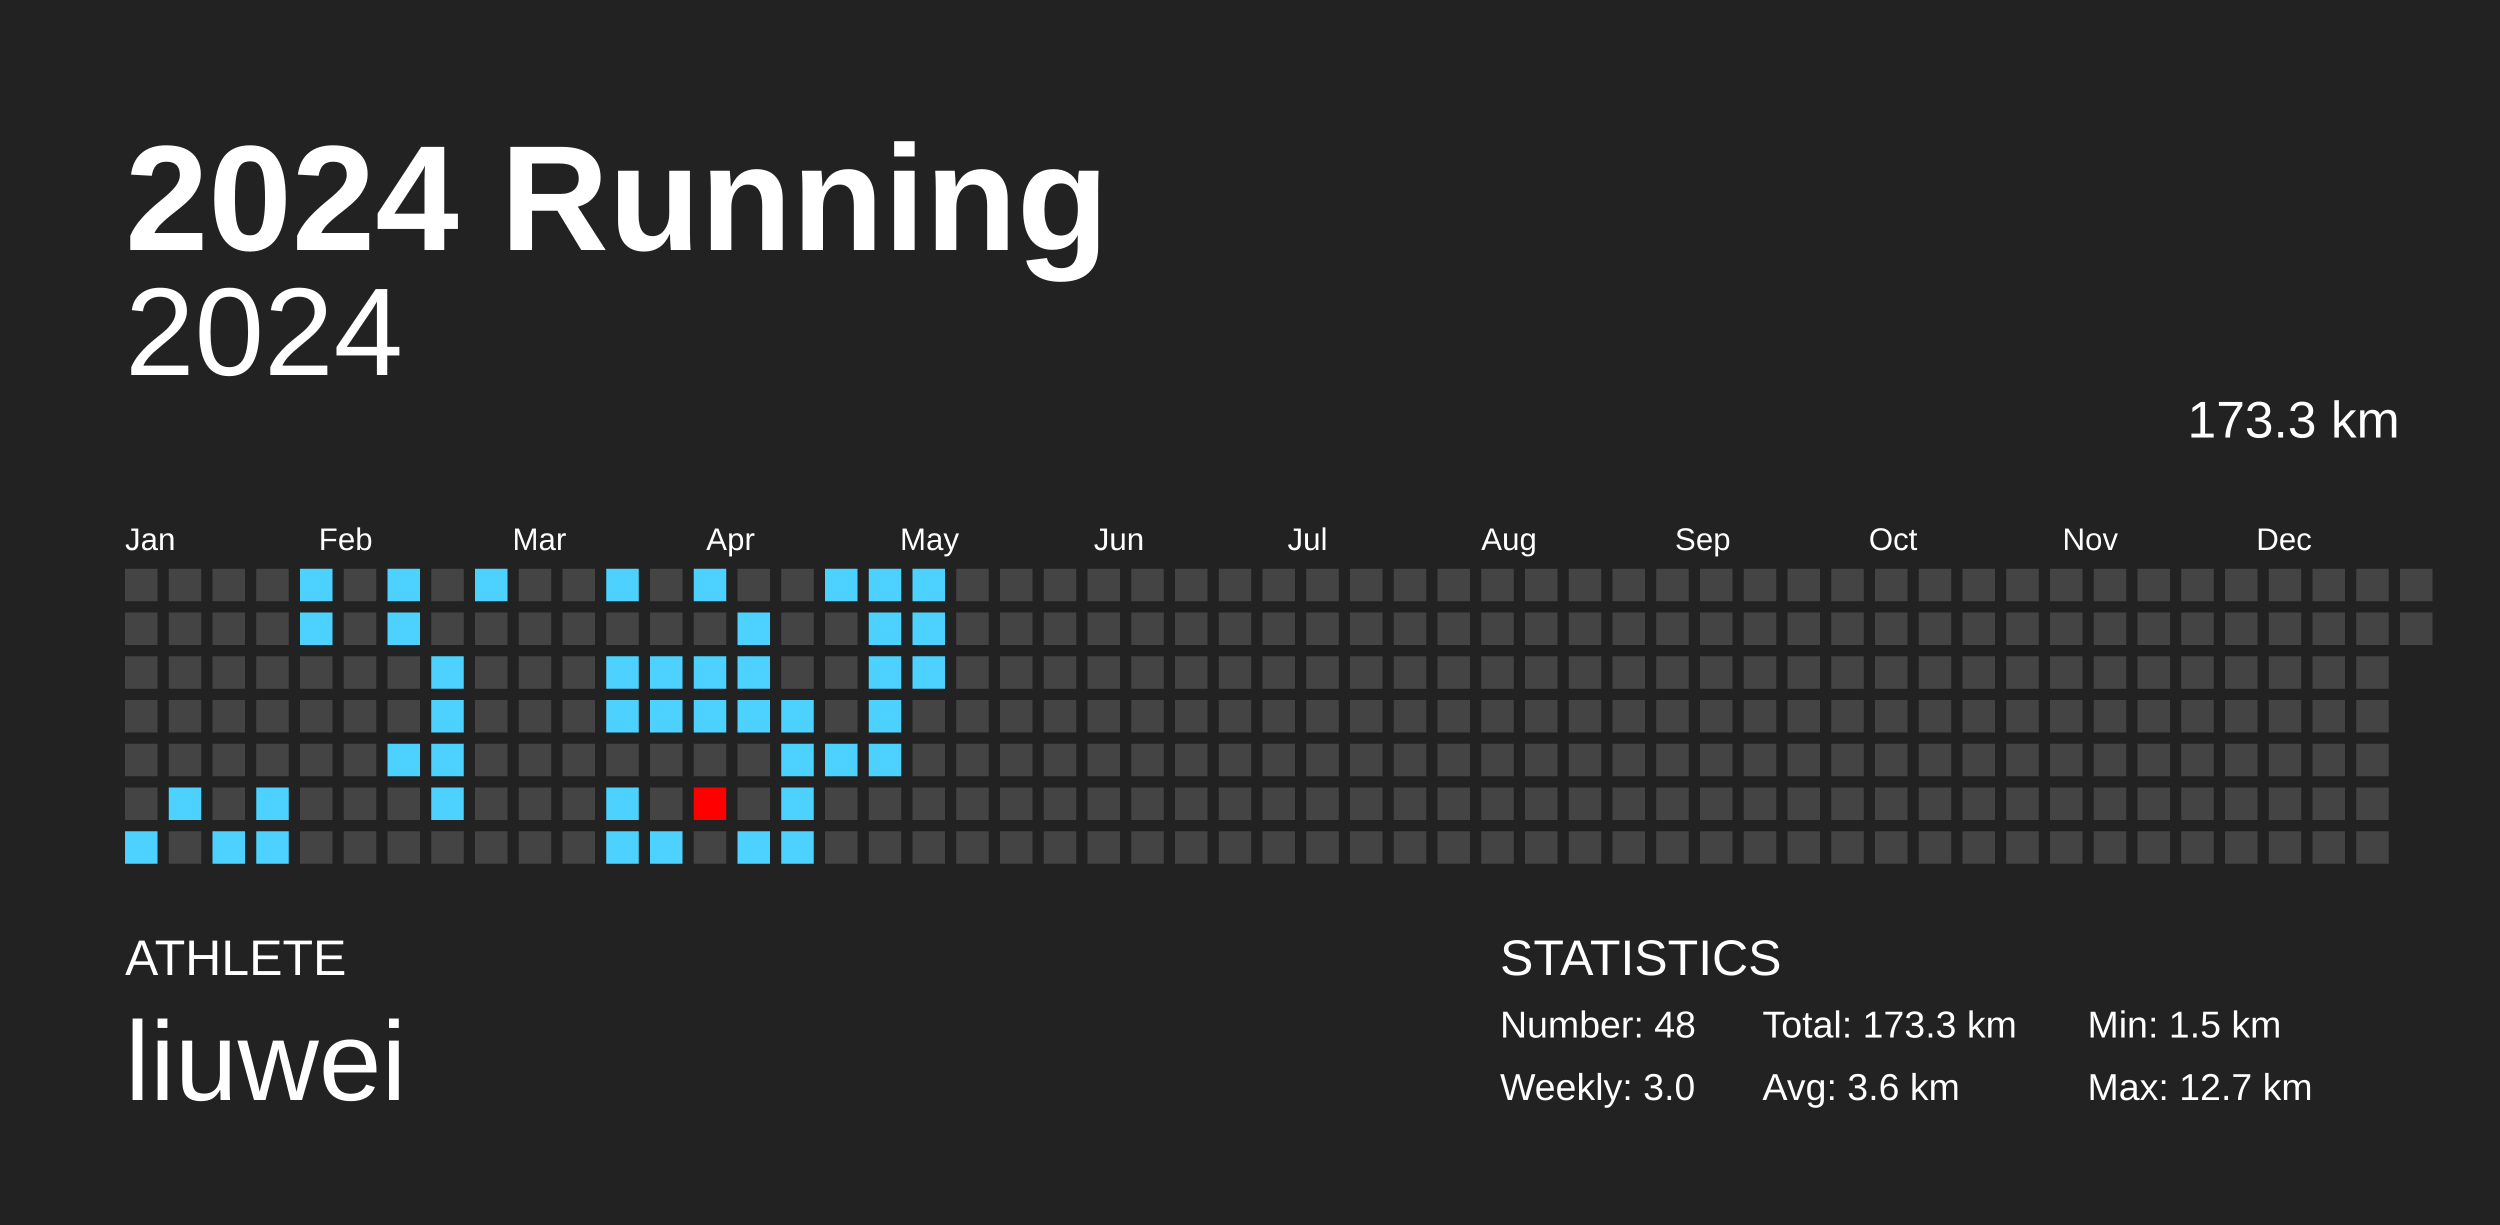
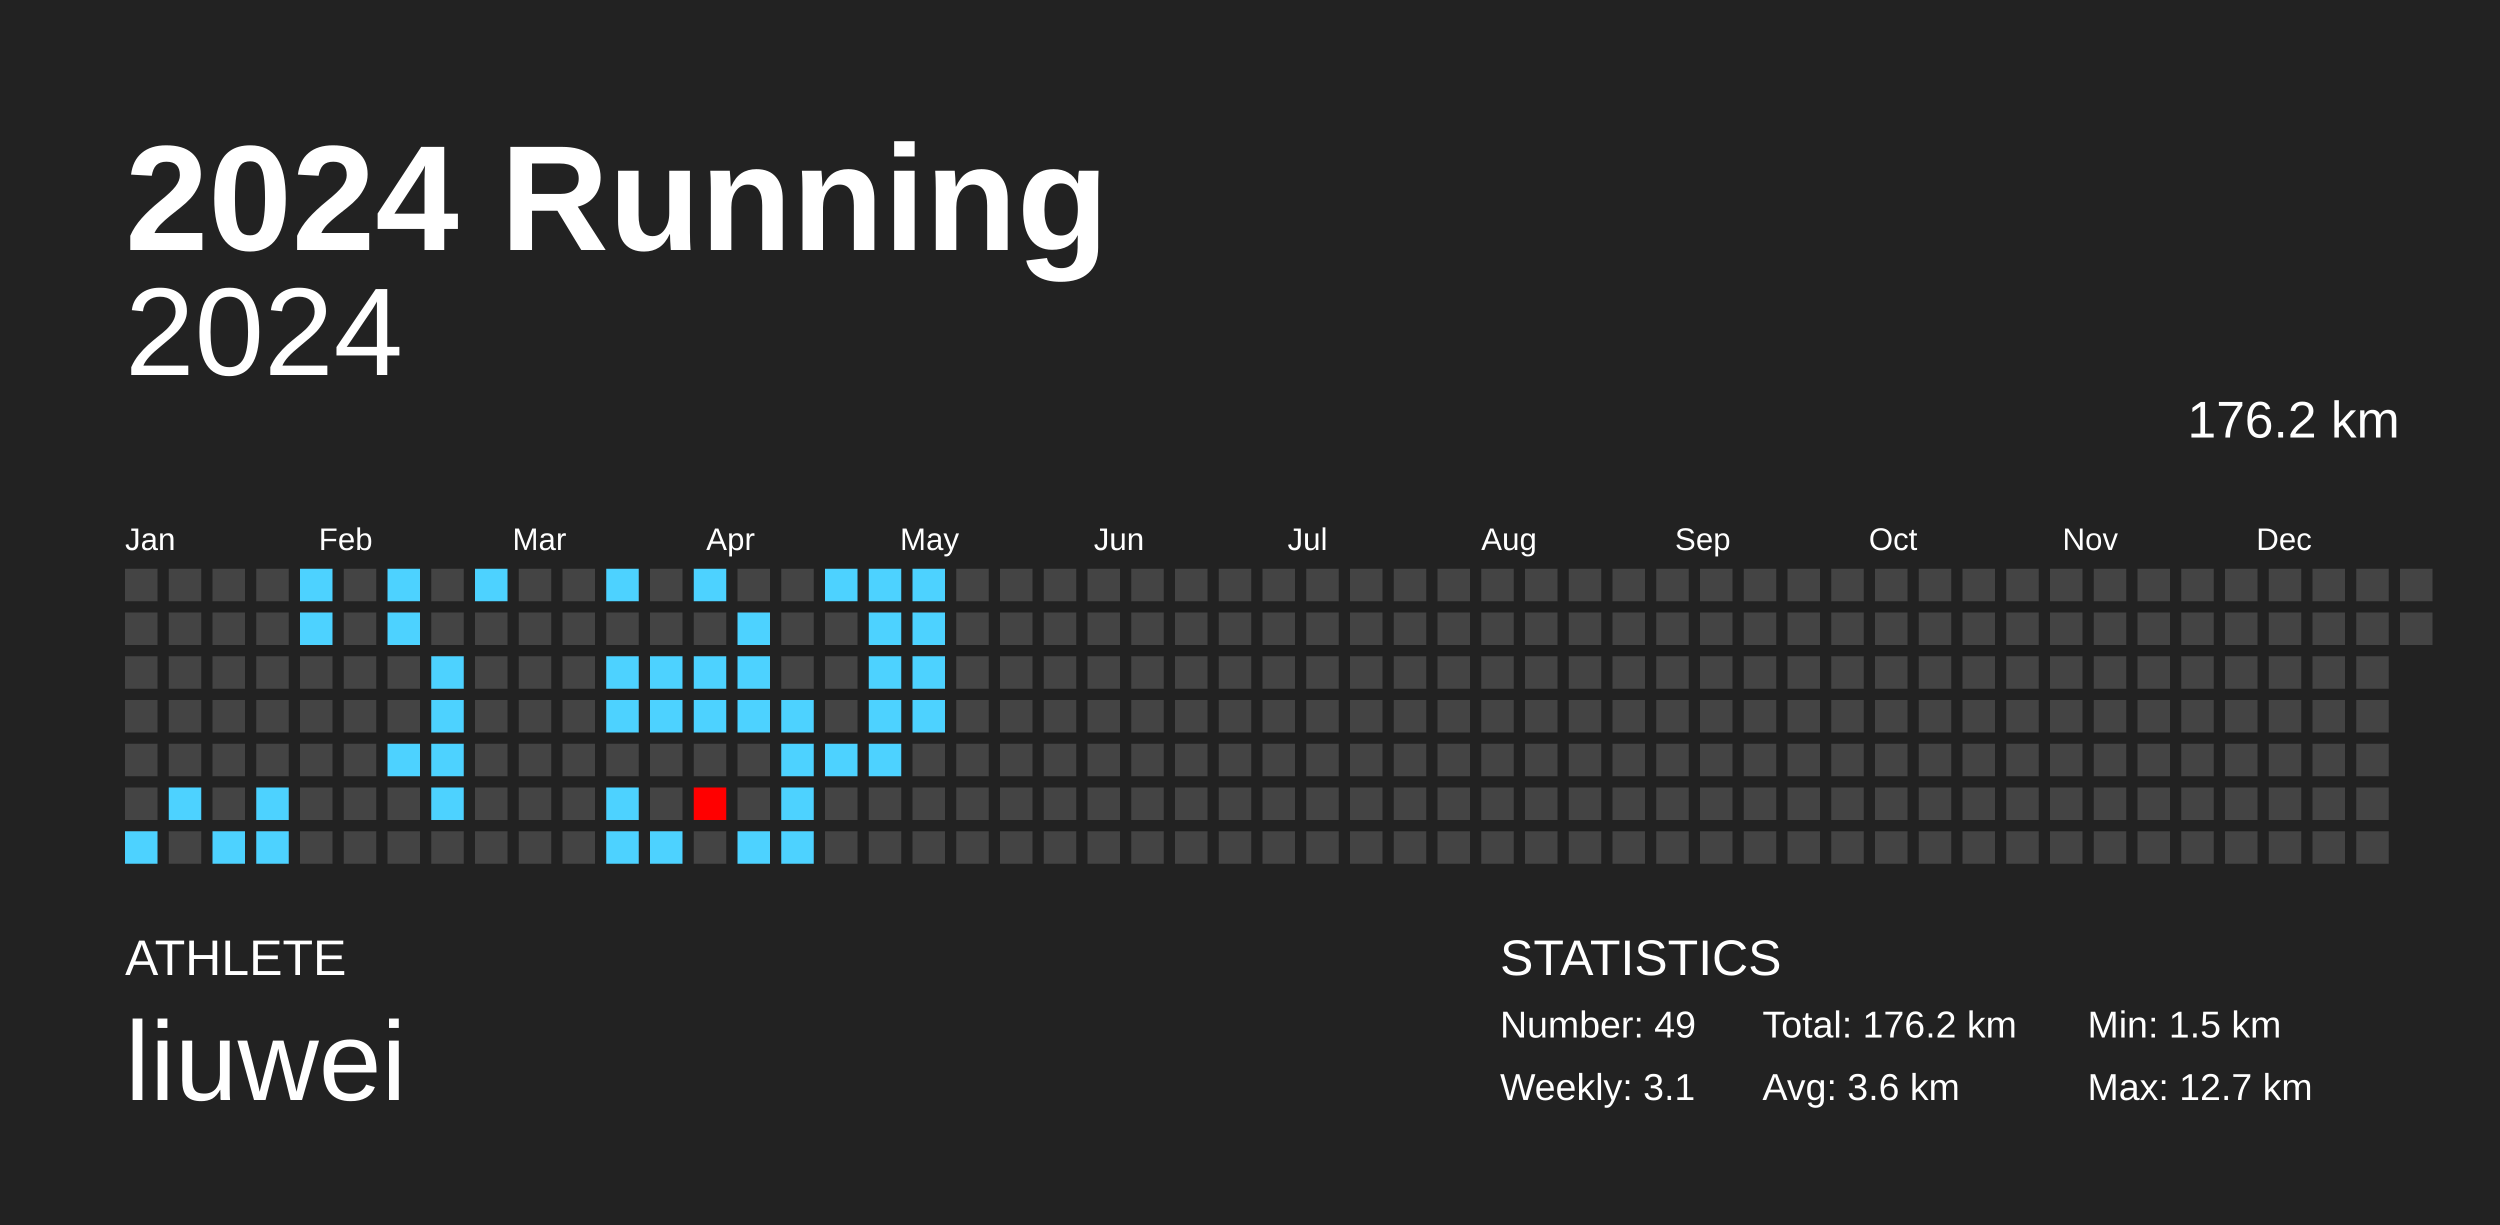
<svg xmlns="http://www.w3.org/2000/svg" baseProfile="full" height="98mm" version="1.1" viewBox="0,0,200,98" width="200mm">
  <defs />
  <rect fill="#222222" height="98" width="200" x="0" y="0" />
  <text fill="#FFFFFF" style="font-size:12px; font-family:Arial; font-weight:bold;" x="10" y="20">2024 Running</text>
  <text fill="#FFFFFF" style="font-size:4px; font-family:Arial" x="10" y="78">ATHLETE</text>
  <text fill="#FFFFFF" style="font-size:9px; font-family:Arial" x="10" y="88">liuwei</text>
  <text fill="#FFFFFF" style="font-size:4px; font-family:Arial" x="120" y="78">STATISTICS</text>
-   <text fill="#FFFFFF" style="font-size:3px; font-family:Arial" x="120" y="83">Number: 48</text>
-   <text fill="#FFFFFF" style="font-size:3px; font-family:Arial" x="120" y="88">Weekly: 3.0</text>
-   <text fill="#FFFFFF" style="font-size:3px; font-family:Arial" x="141" y="83">Total: 173.3 km</text>
+   <text fill="#FFFFFF" style="font-size:3px; font-family:Arial" x="120" y="83">Number: 49</text>
+   <text fill="#FFFFFF" style="font-size:3px; font-family:Arial" x="120" y="88">Weekly: 3.1</text>
+   <text fill="#FFFFFF" style="font-size:3px; font-family:Arial" x="141" y="83">Total: 176.2 km</text>
  <text fill="#FFFFFF" style="font-size:3px; font-family:Arial" x="141" y="88">Avg: 3.6 km</text>
  <text fill="#FFFFFF" style="font-size:3px; font-family:Arial" x="167" y="83">Min: 1.5 km</text>
  <text fill="#FFFFFF" style="font-size:3px; font-family:Arial" x="167" y="88">Max: 12.7 km</text>
  <text alignment-baseline="hanging" fill="#FFFFFF" style="font-size:10.0px; font-family:Arial;" x="10" y="30">2024</text>
-   <text alignment-baseline="hanging" fill="#FFFFFF" style="font-size:4.125px; font-family:Arial;" x="175" y="35">173.3 km</text>
+   <text alignment-baseline="hanging" fill="#FFFFFF" style="font-size:4.125px; font-family:Arial;" x="175" y="35">176.2 km</text>
  <text fill="#FFFFFF" style="font-size:2.5px; font-family:Arial" x="10.0" y="44">Jan</text>
  <text fill="#FFFFFF" style="font-size:2.5px; font-family:Arial" x="25.5" y="44">Feb</text>
  <text fill="#FFFFFF" style="font-size:2.5px; font-family:Arial" x="41.0" y="44">Mar</text>
  <text fill="#FFFFFF" style="font-size:2.5px; font-family:Arial" x="56.5" y="44">Apr</text>
  <text fill="#FFFFFF" style="font-size:2.5px; font-family:Arial" x="72.0" y="44">May</text>
  <text fill="#FFFFFF" style="font-size:2.5px; font-family:Arial" x="87.5" y="44">Jun</text>
  <text fill="#FFFFFF" style="font-size:2.5px; font-family:Arial" x="103.0" y="44">Jul</text>
  <text fill="#FFFFFF" style="font-size:2.5px; font-family:Arial" x="118.5" y="44">Aug</text>
  <text fill="#FFFFFF" style="font-size:2.5px; font-family:Arial" x="134.0" y="44">Sep</text>
  <text fill="#FFFFFF" style="font-size:2.5px; font-family:Arial" x="149.5" y="44">Oct</text>
  <text fill="#FFFFFF" style="font-size:2.5px; font-family:Arial" x="165.0" y="44">Nov</text>
  <text fill="#FFFFFF" style="font-size:2.5px; font-family:Arial" x="180.5" y="44">Dec</text>
  <rect fill="#444444" height="2.6" width="2.6" x="10.0" y="45.5" />
  <rect fill="#444444" height="2.6" width="2.6" x="10.0" y="49.0" />
  <rect fill="#444444" height="2.6" width="2.6" x="10.0" y="52.5" />
  <rect fill="#444444" height="2.6" width="2.6" x="10.0" y="56.0" />
  <rect fill="#444444" height="2.6" width="2.6" x="10.0" y="59.5" />
  <rect fill="#444444" height="2.6" width="2.6" x="10.0" y="63.0" />
  <rect fill="#4dd2ff" height="2.6" width="2.6" x="10.0" y="66.5" />
  <rect fill="#444444" height="2.6" width="2.6" x="13.5" y="45.5" />
  <rect fill="#444444" height="2.6" width="2.6" x="13.5" y="49.0" />
  <rect fill="#444444" height="2.6" width="2.6" x="13.5" y="52.5" />
  <rect fill="#444444" height="2.6" width="2.6" x="13.5" y="56.0" />
  <rect fill="#444444" height="2.6" width="2.6" x="13.5" y="59.5" />
  <rect fill="#4dd2ff" height="2.6" width="2.6" x="13.5" y="63.0" />
  <rect fill="#444444" height="2.6" width="2.6" x="13.5" y="66.5" />
  <rect fill="#444444" height="2.6" width="2.6" x="17.0" y="45.5" />
  <rect fill="#444444" height="2.6" width="2.6" x="17.0" y="49.0" />
  <rect fill="#444444" height="2.6" width="2.6" x="17.0" y="52.5" />
  <rect fill="#444444" height="2.6" width="2.6" x="17.0" y="56.0" />
  <rect fill="#444444" height="2.6" width="2.6" x="17.0" y="59.5" />
  <rect fill="#444444" height="2.6" width="2.6" x="17.0" y="63.0" />
  <rect fill="#4dd2ff" height="2.6" width="2.6" x="17.0" y="66.5" />
  <rect fill="#444444" height="2.6" width="2.6" x="20.5" y="45.5" />
  <rect fill="#444444" height="2.6" width="2.6" x="20.5" y="49.0" />
  <rect fill="#444444" height="2.6" width="2.6" x="20.5" y="52.5" />
  <rect fill="#444444" height="2.6" width="2.6" x="20.5" y="56.0" />
  <rect fill="#444444" height="2.6" width="2.6" x="20.5" y="59.5" />
  <rect fill="#4dd2ff" height="2.6" width="2.6" x="20.5" y="63.0" />
  <rect fill="#4dd2ff" height="2.6" width="2.6" x="20.5" y="66.5" />
  <rect fill="#4dd2ff" height="2.6" width="2.6" x="24.0" y="45.5" />
  <rect fill="#4dd2ff" height="2.6" width="2.6" x="24.0" y="49.0" />
  <rect fill="#444444" height="2.6" width="2.6" x="24.0" y="52.5" />
  <rect fill="#444444" height="2.6" width="2.6" x="24.0" y="56.0" />
  <rect fill="#444444" height="2.6" width="2.6" x="24.0" y="59.5" />
  <rect fill="#444444" height="2.6" width="2.6" x="24.0" y="63.0" />
  <rect fill="#444444" height="2.6" width="2.6" x="24.0" y="66.5" />
  <rect fill="#444444" height="2.6" width="2.6" x="27.5" y="45.5" />
  <rect fill="#444444" height="2.6" width="2.6" x="27.5" y="49.0" />
  <rect fill="#444444" height="2.6" width="2.6" x="27.5" y="52.5" />
  <rect fill="#444444" height="2.6" width="2.6" x="27.5" y="56.0" />
  <rect fill="#444444" height="2.6" width="2.6" x="27.5" y="59.5" />
  <rect fill="#444444" height="2.6" width="2.6" x="27.5" y="63.0" />
  <rect fill="#444444" height="2.6" width="2.6" x="27.5" y="66.5" />
  <rect fill="#4dd2ff" height="2.6" width="2.6" x="31.0" y="45.5" />
  <rect fill="#4dd2ff" height="2.6" width="2.6" x="31.0" y="49.0" />
  <rect fill="#444444" height="2.6" width="2.6" x="31.0" y="52.5" />
  <rect fill="#444444" height="2.6" width="2.6" x="31.0" y="56.0" />
  <rect fill="#4dd2ff" height="2.6" width="2.6" x="31.0" y="59.5" />
  <rect fill="#444444" height="2.6" width="2.6" x="31.0" y="63.0" />
  <rect fill="#444444" height="2.6" width="2.6" x="31.0" y="66.5" />
  <rect fill="#444444" height="2.6" width="2.6" x="34.5" y="45.5" />
  <rect fill="#444444" height="2.6" width="2.6" x="34.5" y="49.0" />
  <rect fill="#4dd2ff" height="2.6" width="2.6" x="34.5" y="52.5" />
  <rect fill="#4dd2ff" height="2.6" width="2.6" x="34.5" y="56.0" />
  <rect fill="#4dd2ff" height="2.6" width="2.6" x="34.5" y="59.5" />
  <rect fill="#4dd2ff" height="2.6" width="2.6" x="34.5" y="63.0" />
  <rect fill="#444444" height="2.6" width="2.6" x="34.5" y="66.5" />
  <rect fill="#4dd2ff" height="2.6" width="2.6" x="38.0" y="45.5" />
  <rect fill="#444444" height="2.6" width="2.6" x="38.0" y="49.0" />
  <rect fill="#444444" height="2.6" width="2.6" x="38.0" y="52.5" />
  <rect fill="#444444" height="2.6" width="2.6" x="38.0" y="56.0" />
  <rect fill="#444444" height="2.6" width="2.6" x="38.0" y="59.5" />
  <rect fill="#444444" height="2.6" width="2.6" x="38.0" y="63.0" />
  <rect fill="#444444" height="2.6" width="2.6" x="38.0" y="66.5" />
  <rect fill="#444444" height="2.6" width="2.6" x="41.5" y="45.5" />
  <rect fill="#444444" height="2.6" width="2.6" x="41.5" y="49.0" />
  <rect fill="#444444" height="2.6" width="2.6" x="41.5" y="52.5" />
  <rect fill="#444444" height="2.6" width="2.6" x="41.5" y="56.0" />
  <rect fill="#444444" height="2.6" width="2.6" x="41.5" y="59.5" />
  <rect fill="#444444" height="2.6" width="2.6" x="41.5" y="63.0" />
  <rect fill="#444444" height="2.6" width="2.6" x="41.5" y="66.5" />
  <rect fill="#444444" height="2.6" width="2.6" x="45.0" y="45.5" />
  <rect fill="#444444" height="2.6" width="2.6" x="45.0" y="49.0" />
  <rect fill="#444444" height="2.6" width="2.6" x="45.0" y="52.5" />
  <rect fill="#444444" height="2.6" width="2.6" x="45.0" y="56.0" />
  <rect fill="#444444" height="2.6" width="2.6" x="45.0" y="59.5" />
  <rect fill="#444444" height="2.6" width="2.6" x="45.0" y="63.0" />
  <rect fill="#444444" height="2.6" width="2.6" x="45.0" y="66.5" />
  <rect fill="#4dd2ff" height="2.6" width="2.6" x="48.5" y="45.5" />
  <rect fill="#444444" height="2.6" width="2.6" x="48.5" y="49.0" />
  <rect fill="#4dd2ff" height="2.6" width="2.6" x="48.5" y="52.5" />
  <rect fill="#4dd2ff" height="2.6" width="2.6" x="48.5" y="56.0" />
  <rect fill="#444444" height="2.6" width="2.6" x="48.5" y="59.5" />
  <rect fill="#4dd2ff" height="2.6" width="2.6" x="48.5" y="63.0" />
  <rect fill="#4dd2ff" height="2.6" width="2.6" x="48.5" y="66.5" />
  <rect fill="#444444" height="2.6" width="2.6" x="52.0" y="45.5" />
  <rect fill="#444444" height="2.6" width="2.6" x="52.0" y="49.0" />
  <rect fill="#4dd2ff" height="2.6" width="2.6" x="52.0" y="52.5" />
  <rect fill="#4dd2ff" height="2.6" width="2.6" x="52.0" y="56.0" />
  <rect fill="#444444" height="2.6" width="2.6" x="52.0" y="59.5" />
  <rect fill="#444444" height="2.6" width="2.6" x="52.0" y="63.0" />
  <rect fill="#4dd2ff" height="2.6" width="2.6" x="52.0" y="66.5" />
  <rect fill="#4dd2ff" height="2.6" width="2.6" x="55.5" y="45.5" />
  <rect fill="#444444" height="2.6" width="2.6" x="55.5" y="49.0" />
  <rect fill="#4dd2ff" height="2.6" width="2.6" x="55.5" y="52.5" />
  <rect fill="#4dd2ff" height="2.6" width="2.6" x="55.5" y="56.0" />
  <rect fill="#444444" height="2.6" width="2.6" x="55.5" y="59.5" />
  <rect fill="red" height="2.6" width="2.6" x="55.5" y="63.0" />
  <rect fill="#444444" height="2.6" width="2.6" x="55.5" y="66.5" />
  <rect fill="#444444" height="2.6" width="2.6" x="59.0" y="45.5" />
  <rect fill="#4dd2ff" height="2.6" width="2.6" x="59.0" y="49.0" />
  <rect fill="#4dd2ff" height="2.6" width="2.6" x="59.0" y="52.5" />
  <rect fill="#4dd2ff" height="2.6" width="2.6" x="59.0" y="56.0" />
  <rect fill="#444444" height="2.6" width="2.6" x="59.0" y="59.5" />
  <rect fill="#444444" height="2.6" width="2.6" x="59.0" y="63.0" />
  <rect fill="#4dd2ff" height="2.6" width="2.6" x="59.0" y="66.5" />
  <rect fill="#444444" height="2.6" width="2.6" x="62.5" y="45.5" />
  <rect fill="#444444" height="2.6" width="2.6" x="62.5" y="49.0" />
  <rect fill="#444444" height="2.6" width="2.6" x="62.5" y="52.5" />
  <rect fill="#4dd2ff" height="2.6" width="2.6" x="62.5" y="56.0" />
  <rect fill="#4dd2ff" height="2.6" width="2.6" x="62.5" y="59.5" />
  <rect fill="#4dd2ff" height="2.6" width="2.6" x="62.5" y="63.0" />
  <rect fill="#4dd2ff" height="2.6" width="2.6" x="62.5" y="66.5" />
  <rect fill="#4dd2ff" height="2.6" width="2.6" x="66.0" y="45.5" />
  <rect fill="#444444" height="2.6" width="2.6" x="66.0" y="49.0" />
  <rect fill="#444444" height="2.6" width="2.6" x="66.0" y="52.5" />
  <rect fill="#444444" height="2.6" width="2.6" x="66.0" y="56.0" />
  <rect fill="#4dd2ff" height="2.6" width="2.6" x="66.0" y="59.5" />
  <rect fill="#444444" height="2.6" width="2.6" x="66.0" y="63.0" />
  <rect fill="#444444" height="2.6" width="2.6" x="66.0" y="66.5" />
  <rect fill="#4dd2ff" height="2.6" width="2.6" x="69.5" y="45.5" />
  <rect fill="#4dd2ff" height="2.6" width="2.6" x="69.5" y="49.0" />
  <rect fill="#4dd2ff" height="2.6" width="2.6" x="69.5" y="52.5" />
  <rect fill="#4dd2ff" height="2.6" width="2.6" x="69.5" y="56.0" />
  <rect fill="#4dd2ff" height="2.6" width="2.6" x="69.5" y="59.5" />
  <rect fill="#444444" height="2.6" width="2.6" x="69.5" y="63.0" />
  <rect fill="#444444" height="2.6" width="2.6" x="69.5" y="66.5" />
  <rect fill="#4dd2ff" height="2.6" width="2.6" x="73.0" y="45.5" />
  <rect fill="#4dd2ff" height="2.6" width="2.6" x="73.0" y="49.0" />
  <rect fill="#4dd2ff" height="2.6" width="2.6" x="73.0" y="52.5" />
-   <rect fill="#444444" height="2.6" width="2.6" x="73.0" y="56.0" />
+   <rect fill="#4dd2ff" height="2.6" width="2.6" x="73.0" y="56.0" />
  <rect fill="#444444" height="2.6" width="2.6" x="73.0" y="59.5" />
  <rect fill="#444444" height="2.6" width="2.6" x="73.0" y="63.0" />
  <rect fill="#444444" height="2.6" width="2.6" x="73.0" y="66.5" />
  <rect fill="#444444" height="2.6" width="2.6" x="76.5" y="45.5" />
  <rect fill="#444444" height="2.6" width="2.6" x="76.5" y="49.0" />
  <rect fill="#444444" height="2.6" width="2.6" x="76.5" y="52.5" />
  <rect fill="#444444" height="2.6" width="2.6" x="76.5" y="56.0" />
  <rect fill="#444444" height="2.6" width="2.6" x="76.5" y="59.5" />
  <rect fill="#444444" height="2.6" width="2.6" x="76.5" y="63.0" />
  <rect fill="#444444" height="2.6" width="2.6" x="76.5" y="66.5" />
  <rect fill="#444444" height="2.6" width="2.6" x="80.0" y="45.5" />
  <rect fill="#444444" height="2.6" width="2.6" x="80.0" y="49.0" />
  <rect fill="#444444" height="2.6" width="2.6" x="80.0" y="52.5" />
  <rect fill="#444444" height="2.6" width="2.6" x="80.0" y="56.0" />
  <rect fill="#444444" height="2.6" width="2.6" x="80.0" y="59.5" />
  <rect fill="#444444" height="2.6" width="2.6" x="80.0" y="63.0" />
  <rect fill="#444444" height="2.6" width="2.6" x="80.0" y="66.5" />
  <rect fill="#444444" height="2.6" width="2.6" x="83.5" y="45.5" />
  <rect fill="#444444" height="2.6" width="2.6" x="83.5" y="49.0" />
  <rect fill="#444444" height="2.6" width="2.6" x="83.5" y="52.5" />
  <rect fill="#444444" height="2.6" width="2.6" x="83.5" y="56.0" />
  <rect fill="#444444" height="2.6" width="2.6" x="83.5" y="59.5" />
  <rect fill="#444444" height="2.6" width="2.6" x="83.5" y="63.0" />
  <rect fill="#444444" height="2.6" width="2.6" x="83.5" y="66.5" />
  <rect fill="#444444" height="2.6" width="2.6" x="87.0" y="45.5" />
  <rect fill="#444444" height="2.6" width="2.6" x="87.0" y="49.0" />
  <rect fill="#444444" height="2.6" width="2.6" x="87.0" y="52.5" />
  <rect fill="#444444" height="2.6" width="2.6" x="87.0" y="56.0" />
  <rect fill="#444444" height="2.6" width="2.6" x="87.0" y="59.5" />
  <rect fill="#444444" height="2.6" width="2.6" x="87.0" y="63.0" />
  <rect fill="#444444" height="2.6" width="2.6" x="87.0" y="66.5" />
  <rect fill="#444444" height="2.6" width="2.6" x="90.5" y="45.5" />
  <rect fill="#444444" height="2.6" width="2.6" x="90.5" y="49.0" />
  <rect fill="#444444" height="2.6" width="2.6" x="90.5" y="52.5" />
  <rect fill="#444444" height="2.6" width="2.6" x="90.5" y="56.0" />
  <rect fill="#444444" height="2.6" width="2.6" x="90.5" y="59.5" />
  <rect fill="#444444" height="2.6" width="2.6" x="90.5" y="63.0" />
  <rect fill="#444444" height="2.6" width="2.6" x="90.5" y="66.5" />
  <rect fill="#444444" height="2.6" width="2.6" x="94.0" y="45.5" />
  <rect fill="#444444" height="2.6" width="2.6" x="94.0" y="49.0" />
  <rect fill="#444444" height="2.6" width="2.6" x="94.0" y="52.5" />
  <rect fill="#444444" height="2.6" width="2.6" x="94.0" y="56.0" />
  <rect fill="#444444" height="2.6" width="2.6" x="94.0" y="59.5" />
  <rect fill="#444444" height="2.6" width="2.6" x="94.0" y="63.0" />
  <rect fill="#444444" height="2.6" width="2.6" x="94.0" y="66.5" />
  <rect fill="#444444" height="2.6" width="2.6" x="97.5" y="45.5" />
  <rect fill="#444444" height="2.6" width="2.6" x="97.5" y="49.0" />
  <rect fill="#444444" height="2.6" width="2.6" x="97.5" y="52.5" />
  <rect fill="#444444" height="2.6" width="2.6" x="97.5" y="56.0" />
  <rect fill="#444444" height="2.6" width="2.6" x="97.5" y="59.5" />
  <rect fill="#444444" height="2.6" width="2.6" x="97.5" y="63.0" />
  <rect fill="#444444" height="2.6" width="2.6" x="97.5" y="66.5" />
  <rect fill="#444444" height="2.6" width="2.6" x="101.0" y="45.5" />
  <rect fill="#444444" height="2.6" width="2.6" x="101.0" y="49.0" />
  <rect fill="#444444" height="2.6" width="2.6" x="101.0" y="52.5" />
  <rect fill="#444444" height="2.6" width="2.6" x="101.0" y="56.0" />
  <rect fill="#444444" height="2.6" width="2.6" x="101.0" y="59.5" />
  <rect fill="#444444" height="2.6" width="2.6" x="101.0" y="63.0" />
  <rect fill="#444444" height="2.6" width="2.6" x="101.0" y="66.5" />
  <rect fill="#444444" height="2.6" width="2.6" x="104.5" y="45.5" />
  <rect fill="#444444" height="2.6" width="2.6" x="104.5" y="49.0" />
  <rect fill="#444444" height="2.6" width="2.6" x="104.5" y="52.5" />
  <rect fill="#444444" height="2.6" width="2.6" x="104.5" y="56.0" />
  <rect fill="#444444" height="2.6" width="2.6" x="104.5" y="59.5" />
  <rect fill="#444444" height="2.6" width="2.6" x="104.5" y="63.0" />
  <rect fill="#444444" height="2.6" width="2.6" x="104.5" y="66.5" />
  <rect fill="#444444" height="2.6" width="2.6" x="108.0" y="45.5" />
  <rect fill="#444444" height="2.6" width="2.6" x="108.0" y="49.0" />
  <rect fill="#444444" height="2.6" width="2.6" x="108.0" y="52.5" />
  <rect fill="#444444" height="2.6" width="2.6" x="108.0" y="56.0" />
  <rect fill="#444444" height="2.6" width="2.6" x="108.0" y="59.5" />
  <rect fill="#444444" height="2.6" width="2.6" x="108.0" y="63.0" />
  <rect fill="#444444" height="2.6" width="2.6" x="108.0" y="66.5" />
  <rect fill="#444444" height="2.6" width="2.6" x="111.5" y="45.5" />
  <rect fill="#444444" height="2.6" width="2.6" x="111.5" y="49.0" />
  <rect fill="#444444" height="2.6" width="2.6" x="111.5" y="52.5" />
  <rect fill="#444444" height="2.6" width="2.6" x="111.5" y="56.0" />
  <rect fill="#444444" height="2.6" width="2.6" x="111.5" y="59.5" />
  <rect fill="#444444" height="2.6" width="2.6" x="111.5" y="63.0" />
  <rect fill="#444444" height="2.6" width="2.6" x="111.5" y="66.5" />
  <rect fill="#444444" height="2.6" width="2.6" x="115.0" y="45.5" />
  <rect fill="#444444" height="2.6" width="2.6" x="115.0" y="49.0" />
  <rect fill="#444444" height="2.6" width="2.6" x="115.0" y="52.5" />
  <rect fill="#444444" height="2.6" width="2.6" x="115.0" y="56.0" />
  <rect fill="#444444" height="2.6" width="2.6" x="115.0" y="59.5" />
  <rect fill="#444444" height="2.6" width="2.6" x="115.0" y="63.0" />
  <rect fill="#444444" height="2.6" width="2.6" x="115.0" y="66.5" />
  <rect fill="#444444" height="2.6" width="2.6" x="118.5" y="45.5" />
  <rect fill="#444444" height="2.6" width="2.6" x="118.5" y="49.0" />
  <rect fill="#444444" height="2.6" width="2.6" x="118.5" y="52.5" />
  <rect fill="#444444" height="2.6" width="2.6" x="118.5" y="56.0" />
  <rect fill="#444444" height="2.6" width="2.6" x="118.5" y="59.5" />
  <rect fill="#444444" height="2.6" width="2.6" x="118.5" y="63.0" />
  <rect fill="#444444" height="2.6" width="2.6" x="118.5" y="66.5" />
  <rect fill="#444444" height="2.6" width="2.6" x="122.0" y="45.5" />
  <rect fill="#444444" height="2.6" width="2.6" x="122.0" y="49.0" />
  <rect fill="#444444" height="2.6" width="2.6" x="122.0" y="52.5" />
  <rect fill="#444444" height="2.6" width="2.6" x="122.0" y="56.0" />
  <rect fill="#444444" height="2.6" width="2.6" x="122.0" y="59.5" />
  <rect fill="#444444" height="2.6" width="2.6" x="122.0" y="63.0" />
  <rect fill="#444444" height="2.6" width="2.6" x="122.0" y="66.5" />
  <rect fill="#444444" height="2.6" width="2.6" x="125.5" y="45.5" />
  <rect fill="#444444" height="2.6" width="2.6" x="125.5" y="49.0" />
  <rect fill="#444444" height="2.6" width="2.6" x="125.5" y="52.5" />
  <rect fill="#444444" height="2.6" width="2.6" x="125.5" y="56.0" />
  <rect fill="#444444" height="2.6" width="2.6" x="125.5" y="59.5" />
  <rect fill="#444444" height="2.6" width="2.6" x="125.5" y="63.0" />
  <rect fill="#444444" height="2.6" width="2.6" x="125.5" y="66.5" />
  <rect fill="#444444" height="2.6" width="2.6" x="129.0" y="45.5" />
  <rect fill="#444444" height="2.6" width="2.6" x="129.0" y="49.0" />
  <rect fill="#444444" height="2.6" width="2.6" x="129.0" y="52.5" />
  <rect fill="#444444" height="2.6" width="2.6" x="129.0" y="56.0" />
  <rect fill="#444444" height="2.6" width="2.6" x="129.0" y="59.5" />
  <rect fill="#444444" height="2.6" width="2.6" x="129.0" y="63.0" />
  <rect fill="#444444" height="2.6" width="2.6" x="129.0" y="66.5" />
  <rect fill="#444444" height="2.6" width="2.6" x="132.5" y="45.5" />
  <rect fill="#444444" height="2.6" width="2.6" x="132.5" y="49.0" />
  <rect fill="#444444" height="2.6" width="2.6" x="132.5" y="52.5" />
  <rect fill="#444444" height="2.6" width="2.6" x="132.5" y="56.0" />
  <rect fill="#444444" height="2.6" width="2.6" x="132.5" y="59.5" />
  <rect fill="#444444" height="2.6" width="2.6" x="132.5" y="63.0" />
  <rect fill="#444444" height="2.6" width="2.6" x="132.5" y="66.5" />
  <rect fill="#444444" height="2.6" width="2.6" x="136.0" y="45.5" />
  <rect fill="#444444" height="2.6" width="2.6" x="136.0" y="49.0" />
  <rect fill="#444444" height="2.6" width="2.6" x="136.0" y="52.5" />
  <rect fill="#444444" height="2.6" width="2.6" x="136.0" y="56.0" />
  <rect fill="#444444" height="2.6" width="2.6" x="136.0" y="59.5" />
  <rect fill="#444444" height="2.6" width="2.6" x="136.0" y="63.0" />
  <rect fill="#444444" height="2.6" width="2.6" x="136.0" y="66.5" />
  <rect fill="#444444" height="2.6" width="2.6" x="139.5" y="45.5" />
  <rect fill="#444444" height="2.6" width="2.6" x="139.5" y="49.0" />
  <rect fill="#444444" height="2.6" width="2.6" x="139.5" y="52.5" />
  <rect fill="#444444" height="2.6" width="2.6" x="139.5" y="56.0" />
  <rect fill="#444444" height="2.6" width="2.6" x="139.5" y="59.5" />
  <rect fill="#444444" height="2.6" width="2.6" x="139.5" y="63.0" />
  <rect fill="#444444" height="2.6" width="2.6" x="139.5" y="66.5" />
  <rect fill="#444444" height="2.6" width="2.6" x="143.0" y="45.5" />
  <rect fill="#444444" height="2.6" width="2.6" x="143.0" y="49.0" />
  <rect fill="#444444" height="2.6" width="2.6" x="143.0" y="52.5" />
  <rect fill="#444444" height="2.6" width="2.6" x="143.0" y="56.0" />
  <rect fill="#444444" height="2.6" width="2.6" x="143.0" y="59.5" />
  <rect fill="#444444" height="2.6" width="2.6" x="143.0" y="63.0" />
  <rect fill="#444444" height="2.6" width="2.6" x="143.0" y="66.5" />
  <rect fill="#444444" height="2.6" width="2.6" x="146.5" y="45.5" />
  <rect fill="#444444" height="2.6" width="2.6" x="146.5" y="49.0" />
  <rect fill="#444444" height="2.6" width="2.6" x="146.5" y="52.5" />
  <rect fill="#444444" height="2.6" width="2.6" x="146.5" y="56.0" />
  <rect fill="#444444" height="2.6" width="2.6" x="146.5" y="59.5" />
  <rect fill="#444444" height="2.6" width="2.6" x="146.5" y="63.0" />
  <rect fill="#444444" height="2.6" width="2.6" x="146.5" y="66.5" />
  <rect fill="#444444" height="2.6" width="2.6" x="150.0" y="45.5" />
  <rect fill="#444444" height="2.6" width="2.6" x="150.0" y="49.0" />
  <rect fill="#444444" height="2.6" width="2.6" x="150.0" y="52.5" />
  <rect fill="#444444" height="2.6" width="2.6" x="150.0" y="56.0" />
  <rect fill="#444444" height="2.6" width="2.6" x="150.0" y="59.5" />
  <rect fill="#444444" height="2.6" width="2.6" x="150.0" y="63.0" />
  <rect fill="#444444" height="2.6" width="2.6" x="150.0" y="66.5" />
  <rect fill="#444444" height="2.6" width="2.6" x="153.5" y="45.5" />
  <rect fill="#444444" height="2.6" width="2.6" x="153.5" y="49.0" />
  <rect fill="#444444" height="2.6" width="2.6" x="153.5" y="52.5" />
  <rect fill="#444444" height="2.6" width="2.6" x="153.5" y="56.0" />
  <rect fill="#444444" height="2.6" width="2.6" x="153.5" y="59.5" />
  <rect fill="#444444" height="2.6" width="2.6" x="153.5" y="63.0" />
  <rect fill="#444444" height="2.6" width="2.6" x="153.5" y="66.5" />
  <rect fill="#444444" height="2.6" width="2.6" x="157.0" y="45.5" />
  <rect fill="#444444" height="2.6" width="2.6" x="157.0" y="49.0" />
  <rect fill="#444444" height="2.6" width="2.6" x="157.0" y="52.5" />
  <rect fill="#444444" height="2.6" width="2.6" x="157.0" y="56.0" />
  <rect fill="#444444" height="2.6" width="2.6" x="157.0" y="59.5" />
  <rect fill="#444444" height="2.6" width="2.6" x="157.0" y="63.0" />
  <rect fill="#444444" height="2.6" width="2.6" x="157.0" y="66.5" />
  <rect fill="#444444" height="2.6" width="2.6" x="160.5" y="45.5" />
  <rect fill="#444444" height="2.6" width="2.6" x="160.5" y="49.0" />
  <rect fill="#444444" height="2.6" width="2.6" x="160.5" y="52.5" />
  <rect fill="#444444" height="2.6" width="2.6" x="160.5" y="56.0" />
  <rect fill="#444444" height="2.6" width="2.6" x="160.5" y="59.5" />
  <rect fill="#444444" height="2.6" width="2.6" x="160.5" y="63.0" />
  <rect fill="#444444" height="2.6" width="2.6" x="160.5" y="66.5" />
  <rect fill="#444444" height="2.6" width="2.6" x="164.0" y="45.5" />
  <rect fill="#444444" height="2.6" width="2.6" x="164.0" y="49.0" />
  <rect fill="#444444" height="2.6" width="2.6" x="164.0" y="52.5" />
  <rect fill="#444444" height="2.6" width="2.6" x="164.0" y="56.0" />
  <rect fill="#444444" height="2.6" width="2.6" x="164.0" y="59.5" />
  <rect fill="#444444" height="2.6" width="2.6" x="164.0" y="63.0" />
  <rect fill="#444444" height="2.6" width="2.6" x="164.0" y="66.5" />
  <rect fill="#444444" height="2.6" width="2.6" x="167.5" y="45.5" />
  <rect fill="#444444" height="2.6" width="2.6" x="167.5" y="49.0" />
  <rect fill="#444444" height="2.6" width="2.6" x="167.5" y="52.5" />
  <rect fill="#444444" height="2.6" width="2.6" x="167.5" y="56.0" />
  <rect fill="#444444" height="2.6" width="2.6" x="167.5" y="59.5" />
  <rect fill="#444444" height="2.6" width="2.6" x="167.5" y="63.0" />
  <rect fill="#444444" height="2.6" width="2.6" x="167.5" y="66.5" />
  <rect fill="#444444" height="2.6" width="2.6" x="171.0" y="45.5" />
  <rect fill="#444444" height="2.6" width="2.6" x="171.0" y="49.0" />
  <rect fill="#444444" height="2.6" width="2.6" x="171.0" y="52.5" />
  <rect fill="#444444" height="2.6" width="2.6" x="171.0" y="56.0" />
  <rect fill="#444444" height="2.6" width="2.6" x="171.0" y="59.5" />
  <rect fill="#444444" height="2.6" width="2.6" x="171.0" y="63.0" />
  <rect fill="#444444" height="2.6" width="2.6" x="171.0" y="66.5" />
  <rect fill="#444444" height="2.6" width="2.6" x="174.5" y="45.5" />
  <rect fill="#444444" height="2.6" width="2.6" x="174.5" y="49.0" />
  <rect fill="#444444" height="2.6" width="2.6" x="174.5" y="52.5" />
  <rect fill="#444444" height="2.6" width="2.6" x="174.5" y="56.0" />
  <rect fill="#444444" height="2.6" width="2.6" x="174.5" y="59.5" />
  <rect fill="#444444" height="2.6" width="2.6" x="174.5" y="63.0" />
  <rect fill="#444444" height="2.6" width="2.6" x="174.5" y="66.5" />
  <rect fill="#444444" height="2.6" width="2.6" x="178.0" y="45.5" />
  <rect fill="#444444" height="2.6" width="2.6" x="178.0" y="49.0" />
  <rect fill="#444444" height="2.6" width="2.6" x="178.0" y="52.5" />
  <rect fill="#444444" height="2.6" width="2.6" x="178.0" y="56.0" />
  <rect fill="#444444" height="2.6" width="2.6" x="178.0" y="59.5" />
  <rect fill="#444444" height="2.6" width="2.6" x="178.0" y="63.0" />
  <rect fill="#444444" height="2.6" width="2.6" x="178.0" y="66.5" />
  <rect fill="#444444" height="2.6" width="2.6" x="181.5" y="45.5" />
  <rect fill="#444444" height="2.6" width="2.6" x="181.5" y="49.0" />
  <rect fill="#444444" height="2.6" width="2.6" x="181.5" y="52.5" />
  <rect fill="#444444" height="2.6" width="2.6" x="181.5" y="56.0" />
  <rect fill="#444444" height="2.6" width="2.6" x="181.5" y="59.5" />
  <rect fill="#444444" height="2.6" width="2.6" x="181.5" y="63.0" />
  <rect fill="#444444" height="2.6" width="2.6" x="181.5" y="66.5" />
  <rect fill="#444444" height="2.6" width="2.6" x="185.0" y="45.5" />
  <rect fill="#444444" height="2.6" width="2.6" x="185.0" y="49.0" />
  <rect fill="#444444" height="2.6" width="2.6" x="185.0" y="52.5" />
  <rect fill="#444444" height="2.6" width="2.6" x="185.0" y="56.0" />
  <rect fill="#444444" height="2.6" width="2.6" x="185.0" y="59.5" />
  <rect fill="#444444" height="2.6" width="2.6" x="185.0" y="63.0" />
  <rect fill="#444444" height="2.6" width="2.6" x="185.0" y="66.5" />
  <rect fill="#444444" height="2.6" width="2.6" x="188.5" y="45.5" />
  <rect fill="#444444" height="2.6" width="2.6" x="188.5" y="49.0" />
  <rect fill="#444444" height="2.6" width="2.6" x="188.5" y="52.5" />
  <rect fill="#444444" height="2.6" width="2.6" x="188.5" y="56.0" />
  <rect fill="#444444" height="2.6" width="2.6" x="188.5" y="59.5" />
  <rect fill="#444444" height="2.6" width="2.6" x="188.5" y="63.0" />
  <rect fill="#444444" height="2.6" width="2.6" x="188.5" y="66.5" />
  <rect fill="#444444" height="2.6" width="2.6" x="192.0" y="45.5" />
  <rect fill="#444444" height="2.6" width="2.6" x="192.0" y="49.0" />
</svg>
